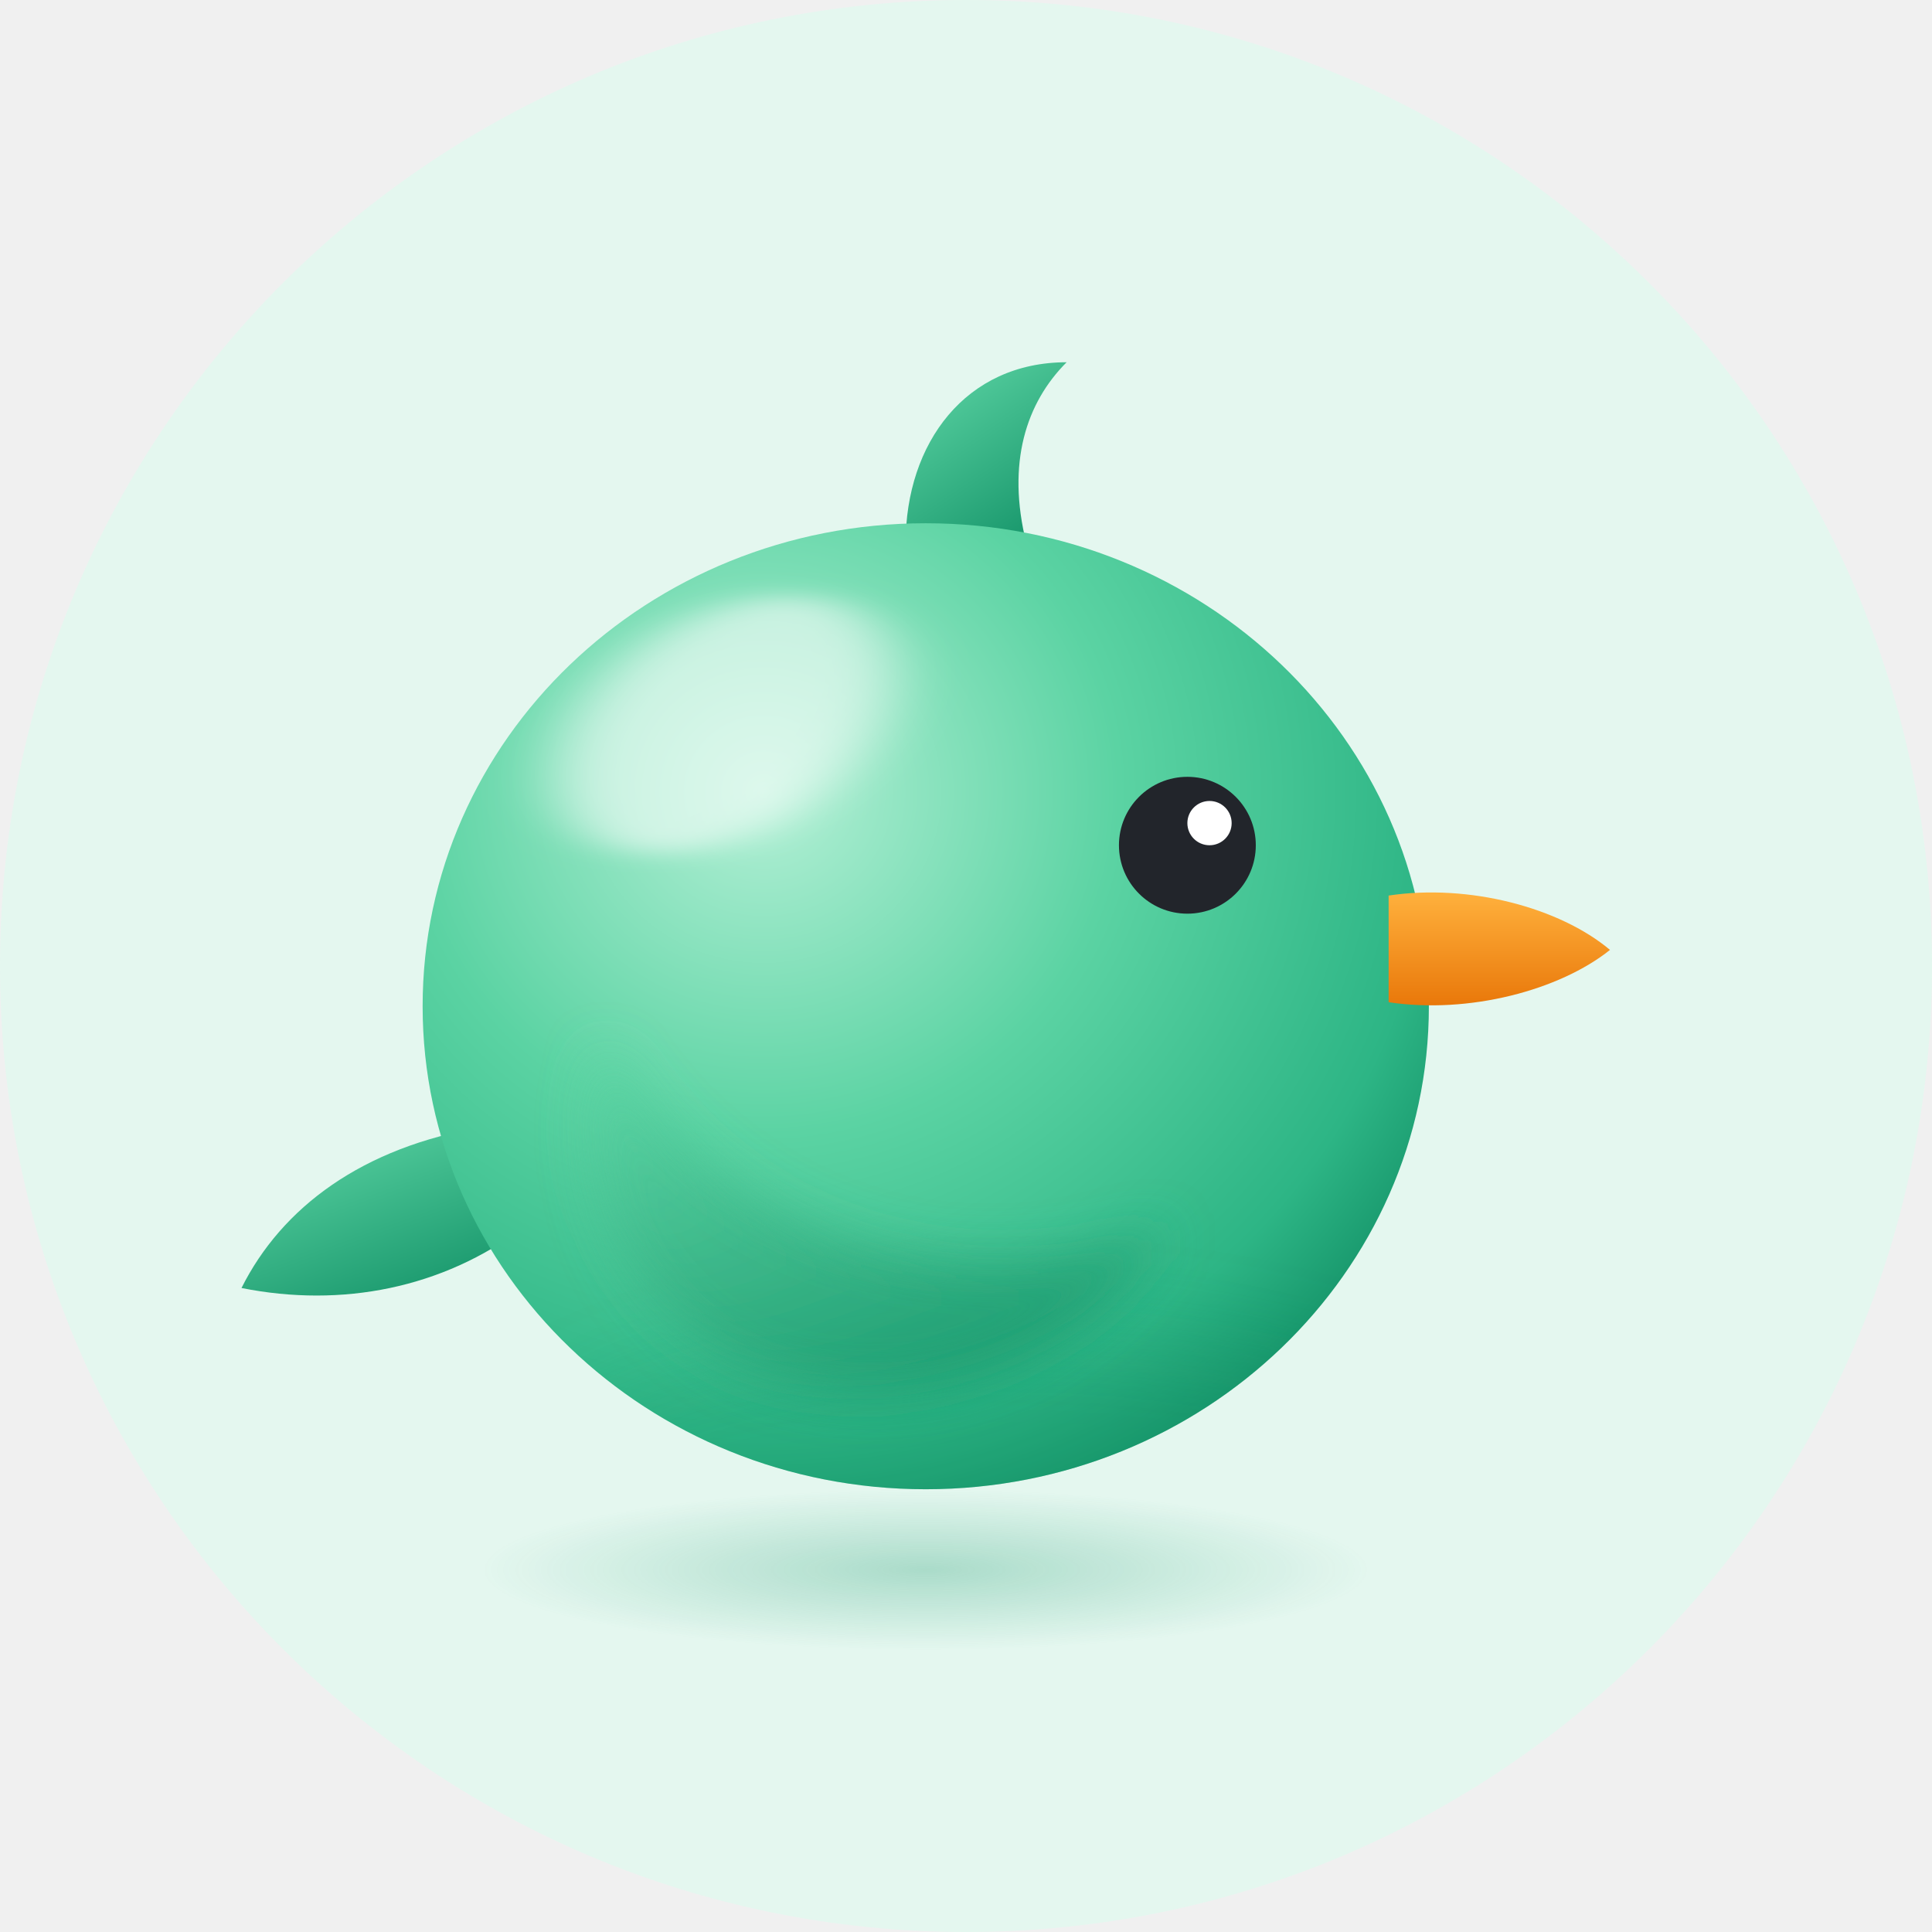
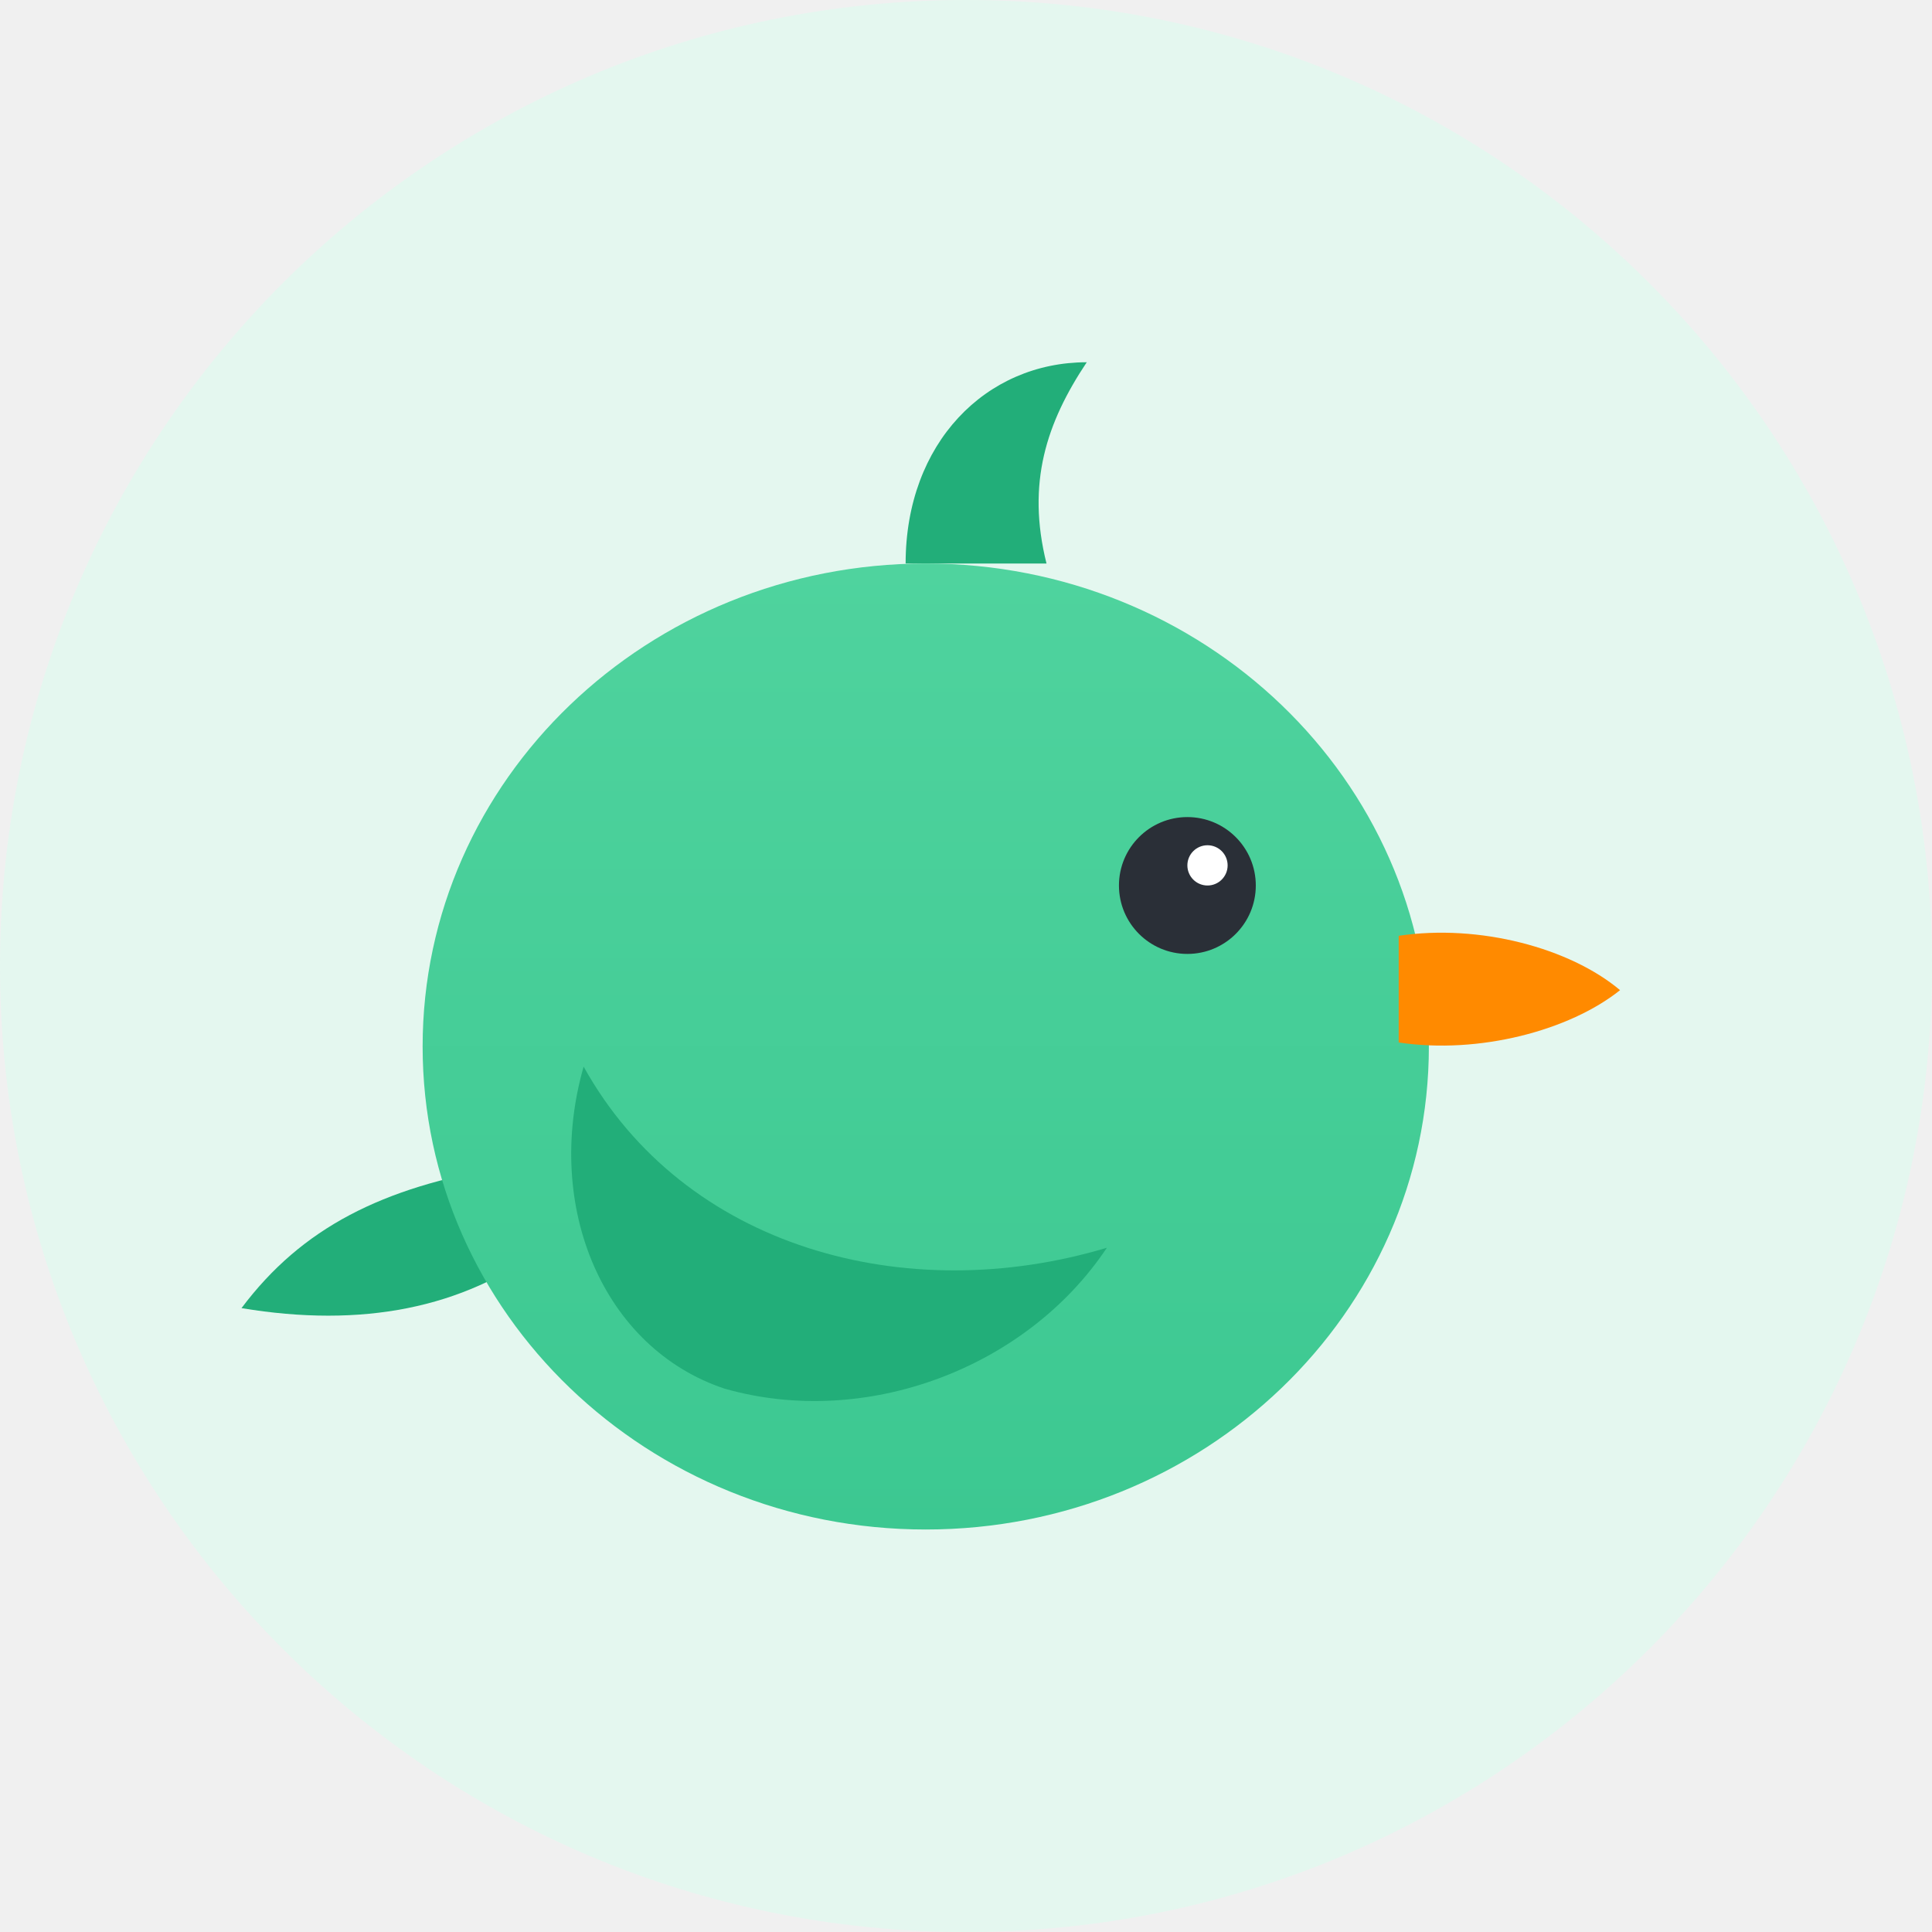
<svg xmlns="http://www.w3.org/2000/svg" viewBox="0 0 96 96">
  <defs>
-     <radialGradient id="b3" cx="34%" cy="28%" r="78%">
-       <stop offset="0" stop-color="#B4F0D6" />
-       <stop offset=".45" stop-color="#5BD3A3" />
-       <stop offset=".85" stop-color="#2DB585" />
-       <stop offset="1" stop-color="#16956A" />
-     </radialGradient>
-     <linearGradient id="w3" x1=".2" y1="0" x2=".8" y2="1">
-       <stop offset="0" stop-color="#5BD3A3" />
-       <stop offset="1" stop-color="#16956A" />
+     <linearGradient id="b3" x1="0" y1="0" x2="0" y2="1">
+       <stop offset="0" stop-color="#4FD39E" />
+       <stop offset="1" stop-color="#3CC891" />
    </linearGradient>
-     <linearGradient id="k3" x1="0" y1="0" x2="0" y2="1">
-       <stop offset="0" stop-color="#FFB13D" />
-       <stop offset="1" stop-color="#E9780A" />
-     </linearGradient>
-     <radialGradient id="s3">
-       <stop offset="0" stop-color="#16956A" stop-opacity=".28" />
-       <stop offset="1" stop-color="#16956A" stop-opacity="0" />
-     </radialGradient>
-     <filter id="f3" x="-50%" y="-50%" width="200%" height="200%">
-       <feGaussianBlur stdDeviation="2.2" />
-     </filter>
-     <filter id="g3" x="-50%" y="-50%" width="200%" height="200%">
-       <feGaussianBlur stdDeviation="1.2" />
-     </filter>
    <clipPath id="c3">
      <circle cx="48" cy="48" r="48" />
-     </clipPath>
-     <clipPath id="o3">
-       <ellipse cx="46" cy="50" rx="25" ry="24" />
    </clipPath>
  </defs>
  <g clip-path="url(#c3)">
    <rect width="96" height="96" fill="#E4F7EF" />
-     <ellipse cx="46" cy="78" rx="22" ry="4" fill="url(#s3)" />
-     <path d="M24 56c-6 1-10 4-12 8 5 1 10 0 14-3z" fill="url(#w3)" />
-     <path d="M45 27c0-5 3-9 8-9-2 2-3 5-2 9z" fill="url(#w3)" />
-     <ellipse cx="46" cy="50" rx="25" ry="24" fill="url(#b3)" />
-     <g clip-path="url(#o3)">
-       <ellipse cx="50" cy="76" rx="26" ry="10" fill="#16956A" opacity=".22" filter="url(#f3)" />
-       <path d="M30 52c6 10 18 13 28 9-4 7-13 10-21 7-6-3-9-9-7-16z" fill="url(#w3)" opacity=".9" filter="url(#g3)" />
-       <ellipse cx="36" cy="36" rx="9" ry="5.5" fill="#fff" opacity=".55" transform="rotate(-28 36 36)" filter="url(#g3)" />
-     </g>
-     <path d="M69 44.5c4-.6 8.5.6 11 2.7-2.5 2-7 3.2-11 2.6z" fill="url(#k3)" />
-     <circle cx="59" cy="42" r="3.4" fill="#22252B" />
-     <circle cx="60.1" cy="40.9" r="1.1" fill="#fff" />
+     <path d="M25 58c-6 1-10 3-13 7 6 1 11 0 15-3z" fill="#22AE79" />
+     <path d="M45 28c0-6 4-10 9-10-2 3-3 6-2 10z" fill="#22AE79" />
+     <ellipse cx="46" cy="52" rx="25" ry="24" fill="url(#b3)" />
+     <path d="M29 53c5 9 16 12 26 9-4 6-12 9-19 7-6-2-9-9-7-16z" fill="#22AE79" />
+     <path d="M69.5 46.5c4-.6 8.5.6 11 2.7-2.5 2-7 3.2-11 2.6z" fill="#FF8A00" />
+     <circle cx="59" cy="44" r="3.4" fill="#2A2F37" />
+     <circle cx="60" cy="43" r="1" fill="#fff" />
  </g>
</svg>
